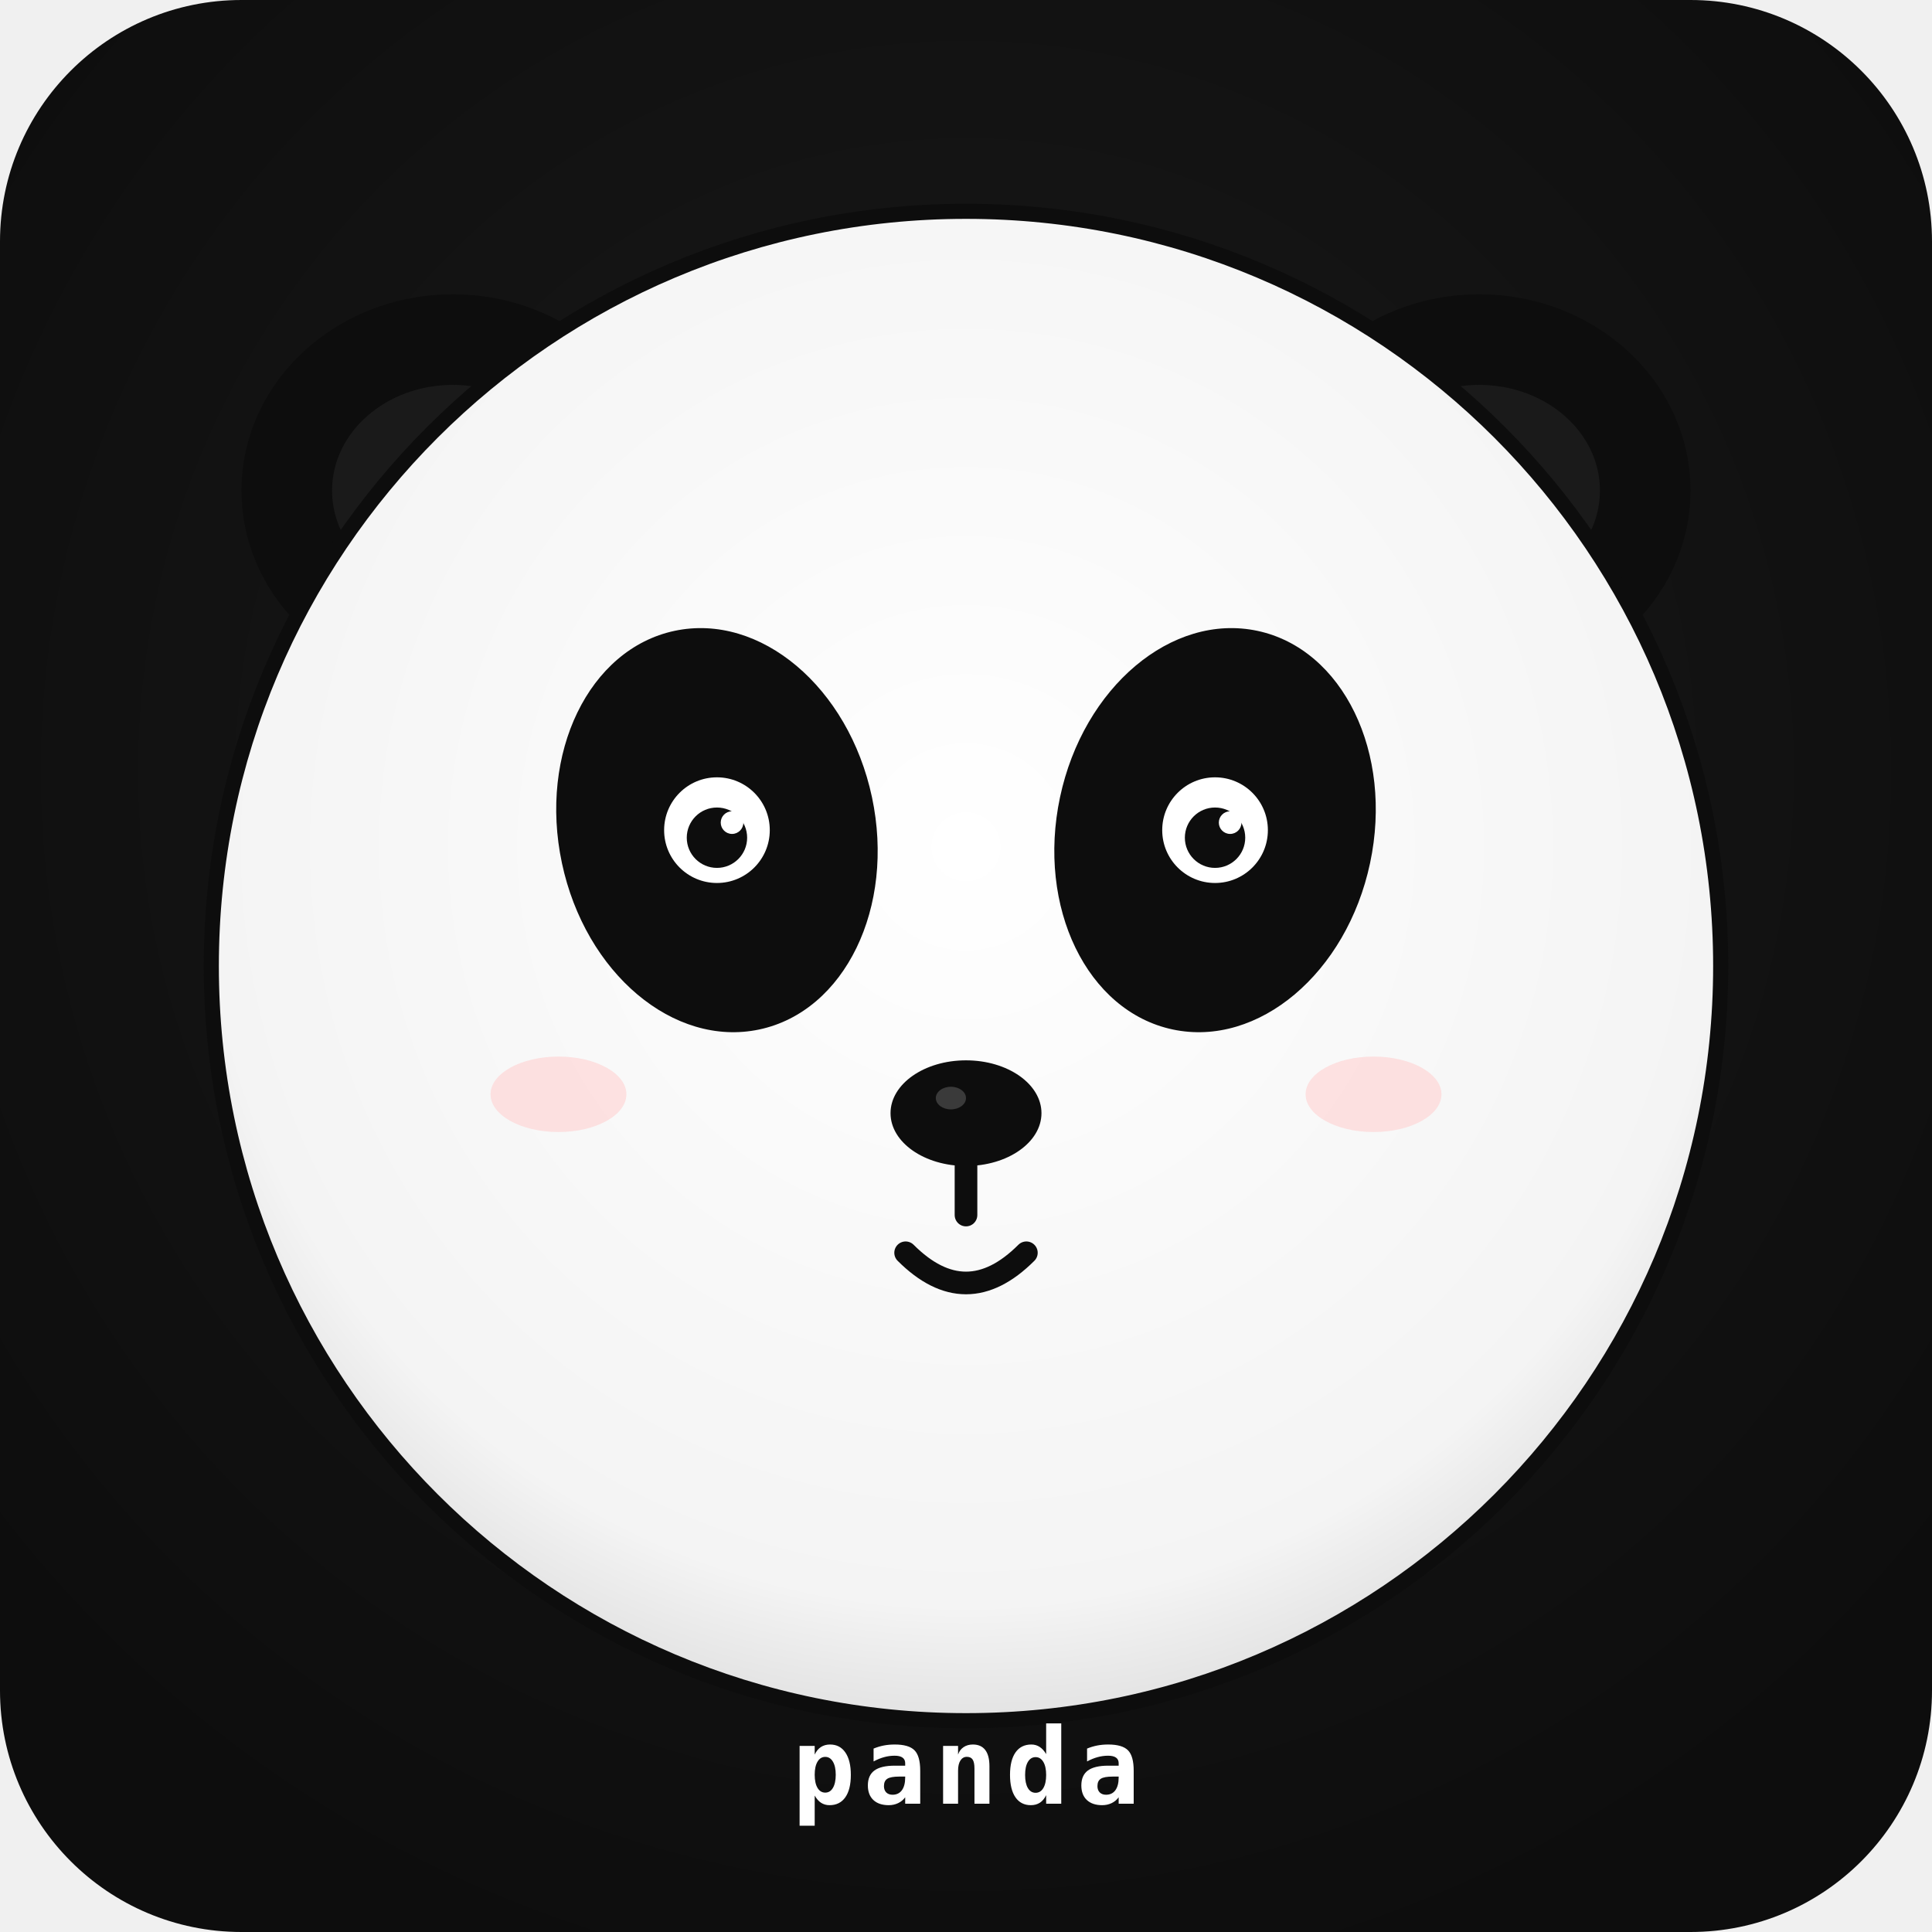
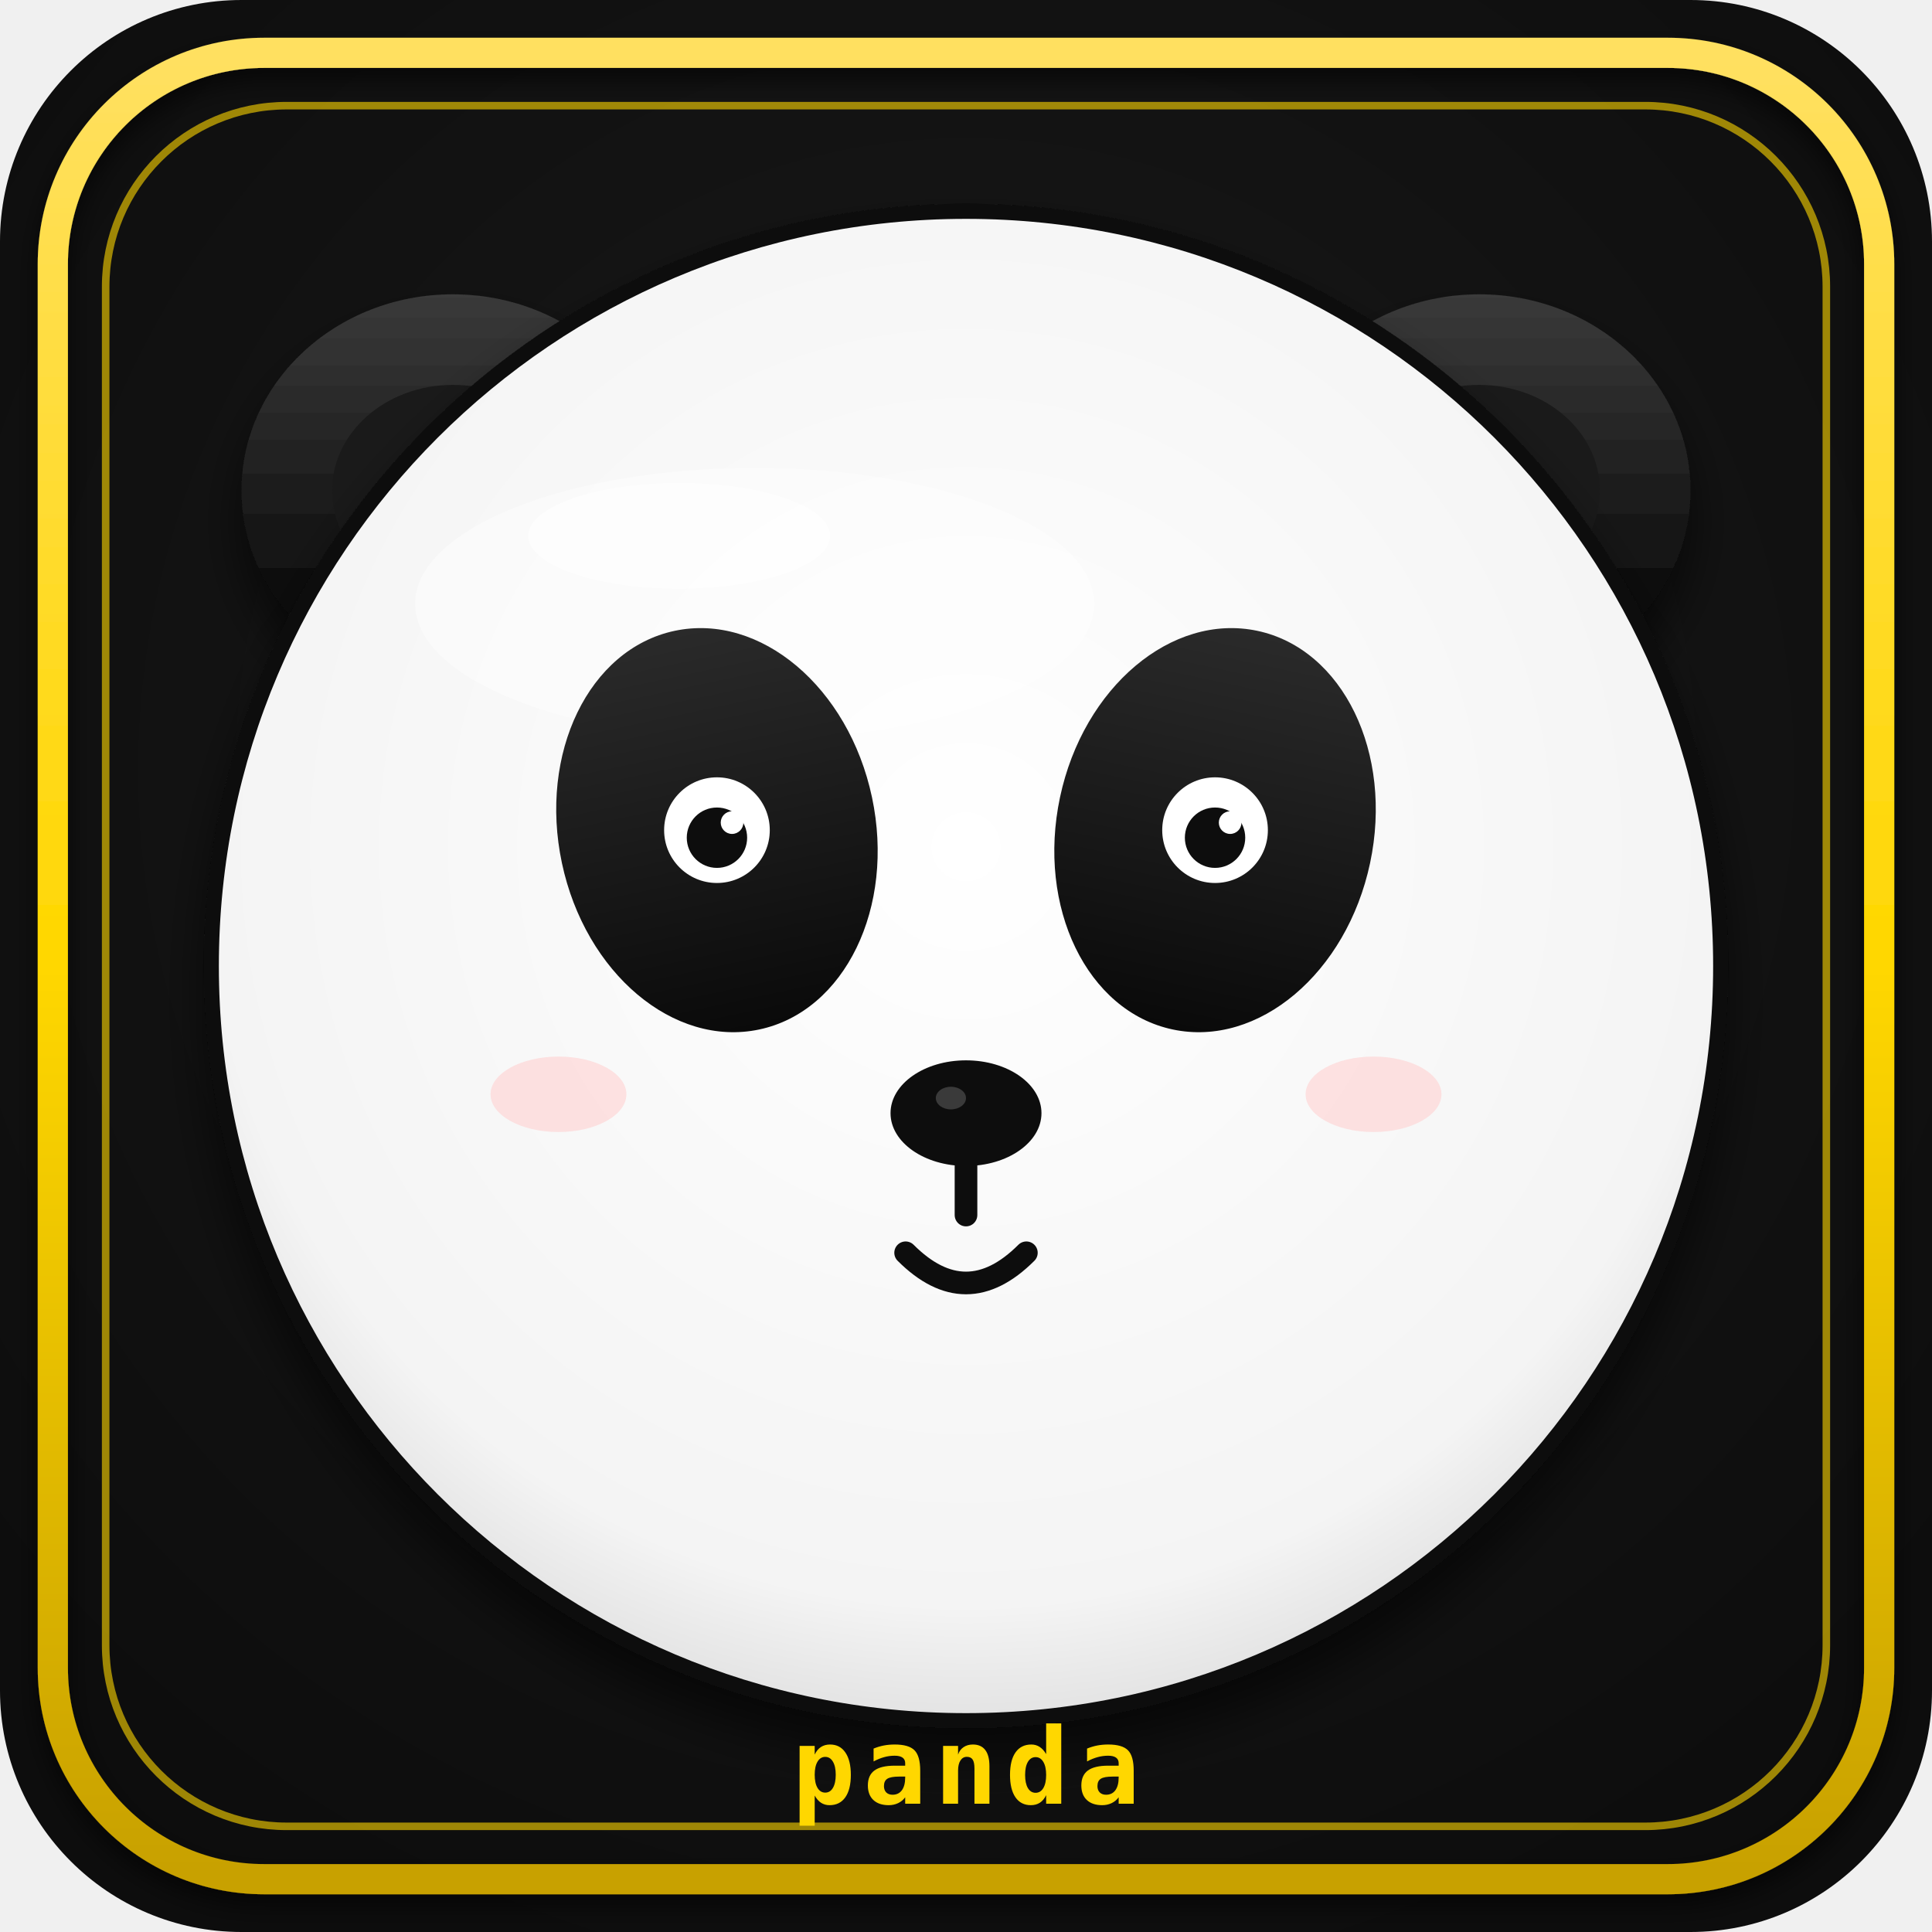
<svg xmlns="http://www.w3.org/2000/svg" width="512" height="512" viewBox="0 0 512 512" data-icon="panda-main">
  <defs>
    <radialGradient id="bgGrad" cx="50%" cy="40%" r="65%">
      <stop offset="0%" stop-color="#1a1a1a" />
      <stop offset="100%" stop-color="#0d0d0d" />
    </radialGradient>
    <radialGradient id="faceGrad" cx="50%" cy="42%" r="60%">
      <stop offset="0%" stop-color="#ffffff" />
      <stop offset="85%" stop-color="#f4f4f4" />
      <stop offset="100%" stop-color="#e0e0e0" />
    </radialGradient>
+     <linearGradient id="earGrad" x1="0%" y1="0%" x2="0%" y2="100%">
+       <stop offset="0%" stop-color="#3a3a3a" />
+       <stop offset="100%" stop-color="#000000" />
+     </linearGradient>
+     <linearGradient id="maskGrad" x1="0%" y1="0%" x2="0%" y2="100%">
+       <stop offset="0%" stop-color="#2a2a2a" />
+       <stop offset="100%" stop-color="#0a0a0a" />
+     </linearGradient>
+     <linearGradient id="goldGrad" x1="0%" y1="0%" x2="0%" y2="100%">
+       <stop offset="0%" stop-color="#FFE060" />
+       <stop offset="50%" stop-color="#FFD700" />
+       <stop offset="100%" stop-color="#C8A100" />
+     </linearGradient>
+     <filter id="dropShadow" x="-20%" y="-20%" width="140%" height="140%">
+       <feGaussianBlur in="SourceAlpha" stdDeviation="6" />
+       <feOffset dx="0" dy="8" result="offsetBlur" />
+       <feComponentTransfer>
+         <feFuncA type="linear" slope="0.55" />
+       </feComponentTransfer>
+       <feMerge>
+         <feMergeNode />
+         <feMergeNode in="SourceGraphic" />
+       </feMerge>
+     </filter>
+     <filter id="goldGlow" x="-20%" y="-20%" width="140%" height="140%">
+       <feGaussianBlur in="SourceAlpha" stdDeviation="3" />
+       <feOffset dx="0" dy="3" result="off" />
+       <feComponentTransfer>
+         <feFuncA type="linear" slope="0.6" />
+       </feComponentTransfer>
+       <feMerge>
+         <feMergeNode />
+         <feMergeNode in="SourceGraphic" />
+       </feMerge>
+     </filter>
  </defs>
  <rect width="512" height="512" fill="url(#bgGrad)" rx="64" ry="64" />
-   <ellipse cx="120" cy="130" rx="56" ry="52" fill="#0d0d0d" />
-   <ellipse cx="392" cy="130" rx="56" ry="52" fill="#0d0d0d" />
+   <rect x="14" y="14" width="484" height="484" fill="none" stroke="url(#goldGrad)" stroke-width="8" rx="56" ry="56" filter="url(#goldGlow)" />
+   <rect x="28" y="28" width="456" height="456" fill="none" stroke="#FFD700" stroke-width="2" rx="48" ry="48" opacity="0.6" />
+   <ellipse cx="120" cy="130" rx="56" ry="52" fill="url(#earGrad)" filter="url(#dropShadow)" />
+   <ellipse cx="392" cy="130" rx="56" ry="52" fill="url(#earGrad)" filter="url(#dropShadow)" />
  <ellipse cx="120" cy="130" rx="32" ry="28" fill="#1a1a1a" />
  <ellipse cx="392" cy="130" rx="32" ry="28" fill="#1a1a1a" />
-   <circle cx="256" cy="256" r="200" fill="url(#faceGrad)" stroke="#0d0d0d" stroke-width="4" />
-   <ellipse cx="190" cy="220" rx="42" ry="54" fill="#0d0d0d" transform="rotate(-12 190 220)" />
-   <ellipse cx="322" cy="220" rx="42" ry="54" fill="#0d0d0d" transform="rotate(12 322 220)" />
+   <circle cx="256" cy="256" r="200" fill="url(#faceGrad)" stroke="#0d0d0d" stroke-width="4" filter="url(#dropShadow)" />
+   <ellipse cx="200" cy="160" rx="90" ry="36" fill="#ffffff" fill-opacity="0.4" />
+   <ellipse cx="180" cy="142" rx="40" ry="14" fill="#ffffff" fill-opacity="0.6" />
+   <ellipse cx="190" cy="220" rx="42" ry="54" fill="url(#maskGrad)" transform="rotate(-12 190 220)" />
+   <ellipse cx="322" cy="220" rx="42" ry="54" fill="url(#maskGrad)" transform="rotate(12 322 220)" />
  <circle cx="190" cy="220" r="14" fill="#ffffff" />
  <circle cx="322" cy="220" r="14" fill="#ffffff" />
  <circle cx="190" cy="222" r="8" fill="#0d0d0d" />
  <circle cx="322" cy="222" r="8" fill="#0d0d0d" />
  <circle cx="194" cy="218" r="3" fill="#ffffff" />
  <circle cx="326" cy="218" r="3" fill="#ffffff" />
  <ellipse cx="256" cy="295" rx="20" ry="14" fill="#0d0d0d" />
  <ellipse cx="252" cy="291" rx="4" ry="3" fill="#3a3a3a" />
  <path d="M 256 309 L 256 322 M 240 332 Q 256 348 272 332" stroke="#0d0d0d" stroke-width="6" fill="none" stroke-linecap="round" stroke-linejoin="round" />
  <ellipse cx="148" cy="290" rx="18" ry="10" fill="#ffd0d0" opacity="0.6" />
  <ellipse cx="364" cy="290" rx="18" ry="10" fill="#ffd0d0" opacity="0.6" />
-   <text x="256" y="478" font-family="ui-monospace, SFMono-Regular, Menlo, Consolas, monospace" font-size="28" fill="#ffffff" text-anchor="middle" font-weight="bold" letter-spacing="2">panda</text>
+   <text x="256" y="478" font-family="ui-monospace, SFMono-Regular, Menlo, Consolas, monospace" font-size="28" fill="#FFD700" text-anchor="middle" font-weight="bold" letter-spacing="2">panda</text>
</svg>
